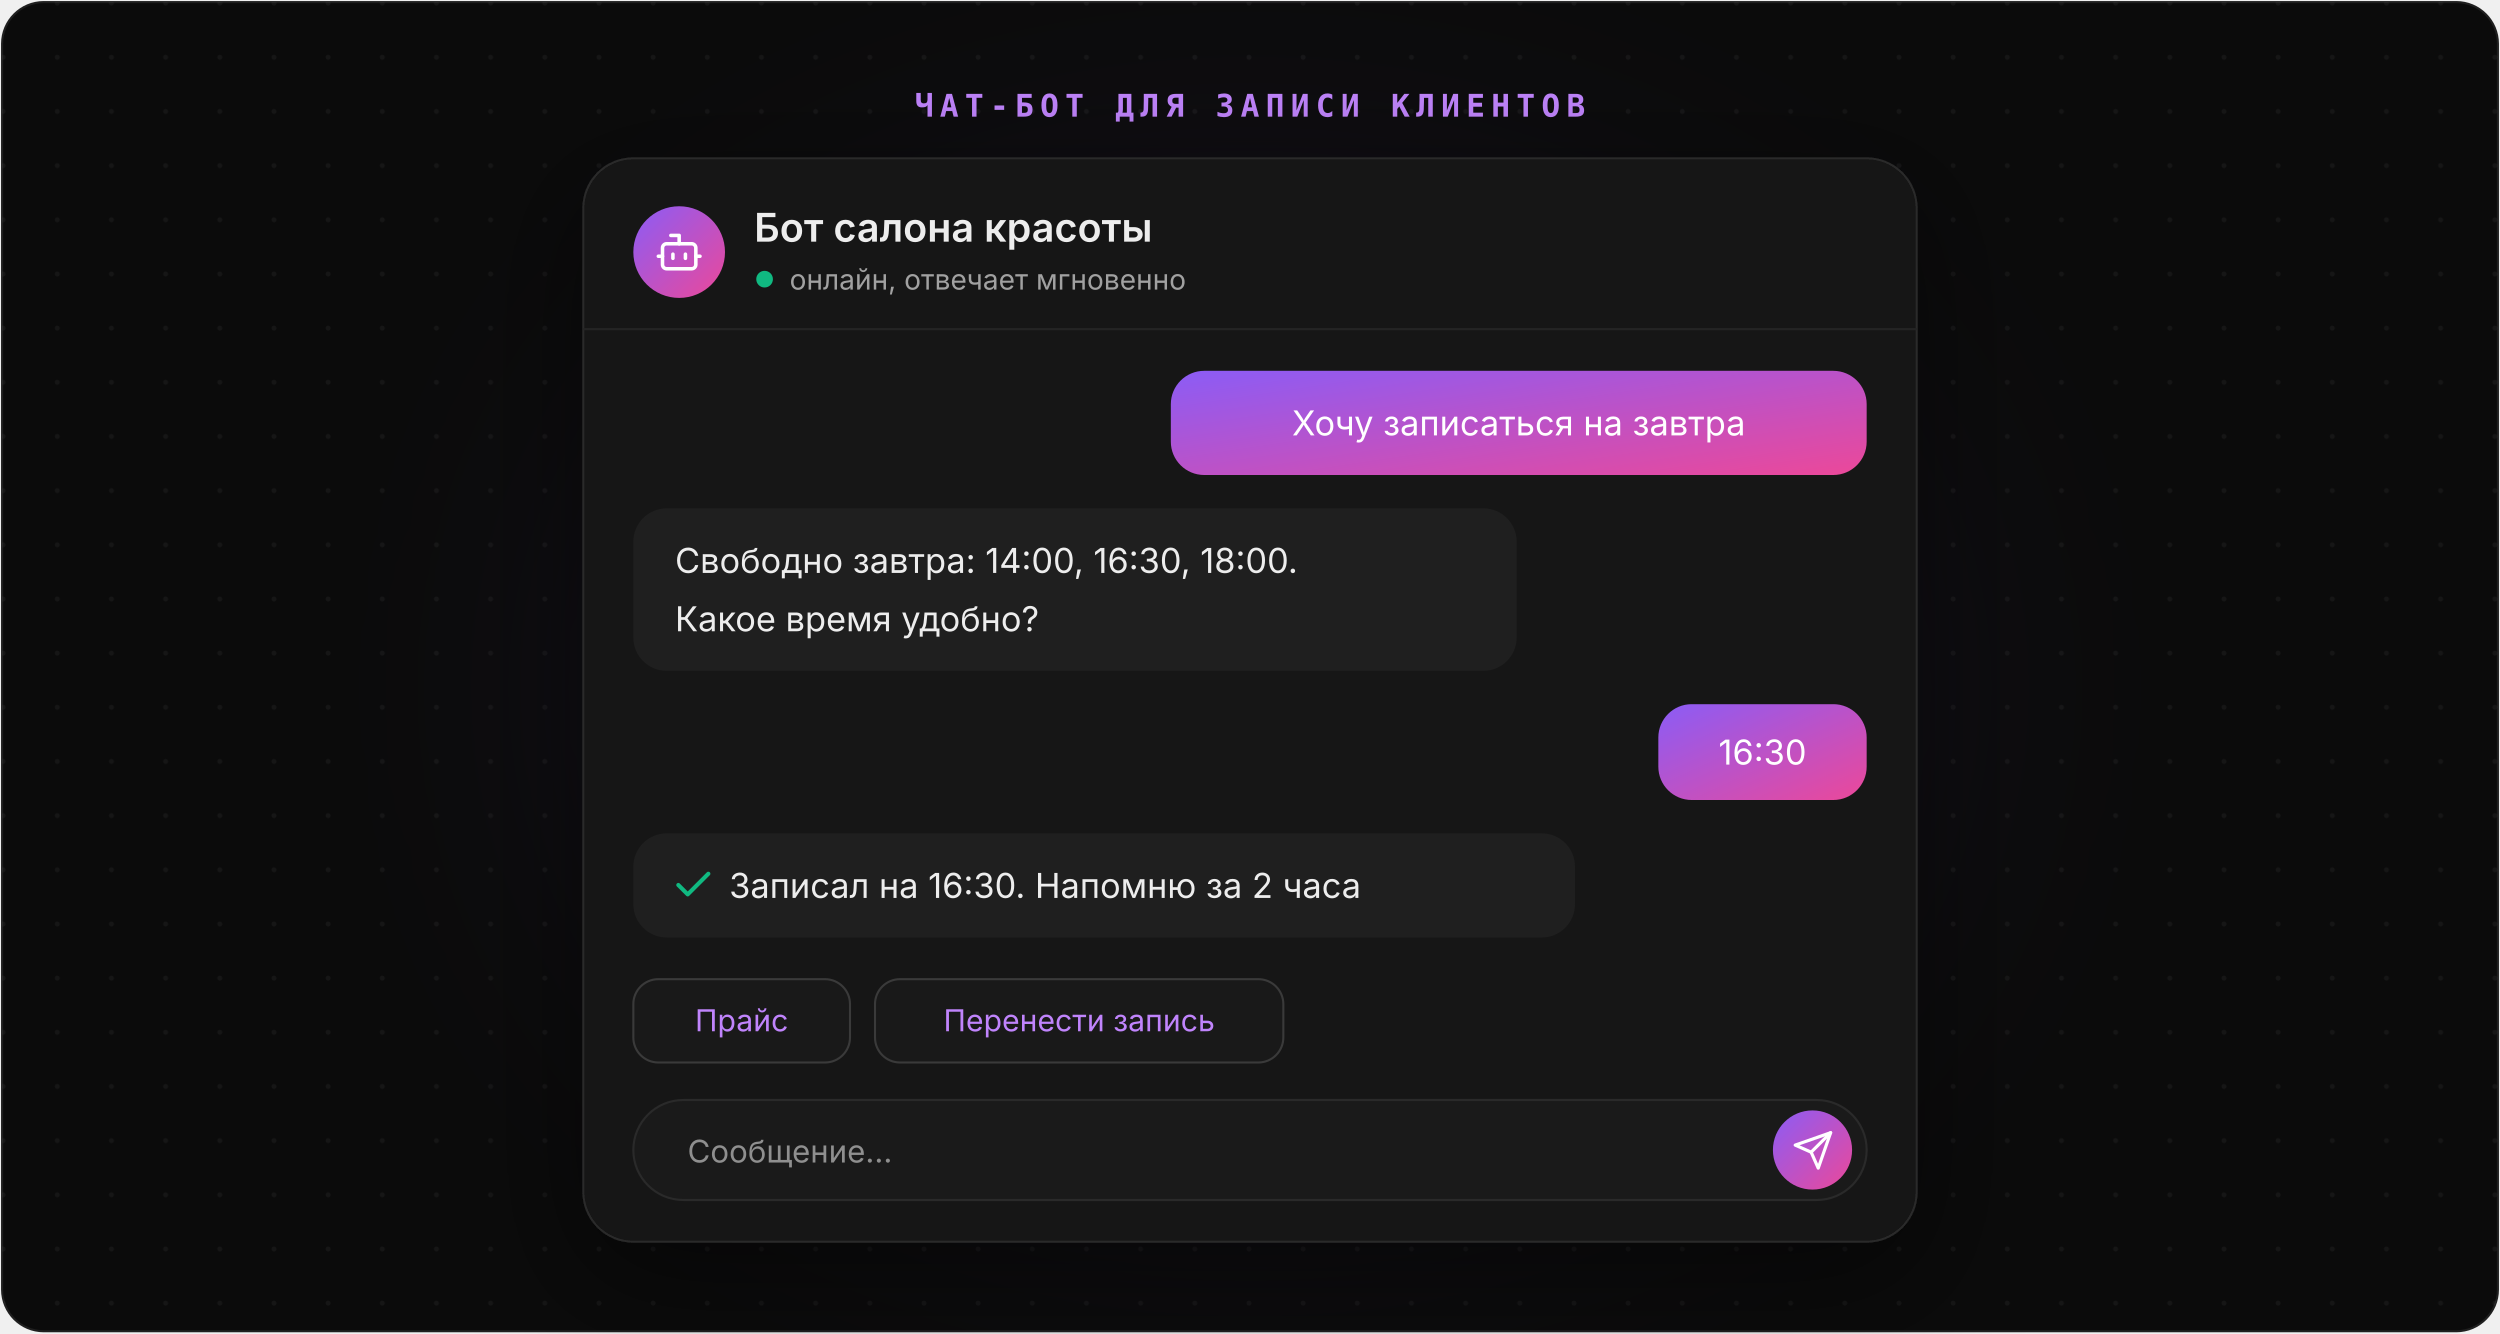
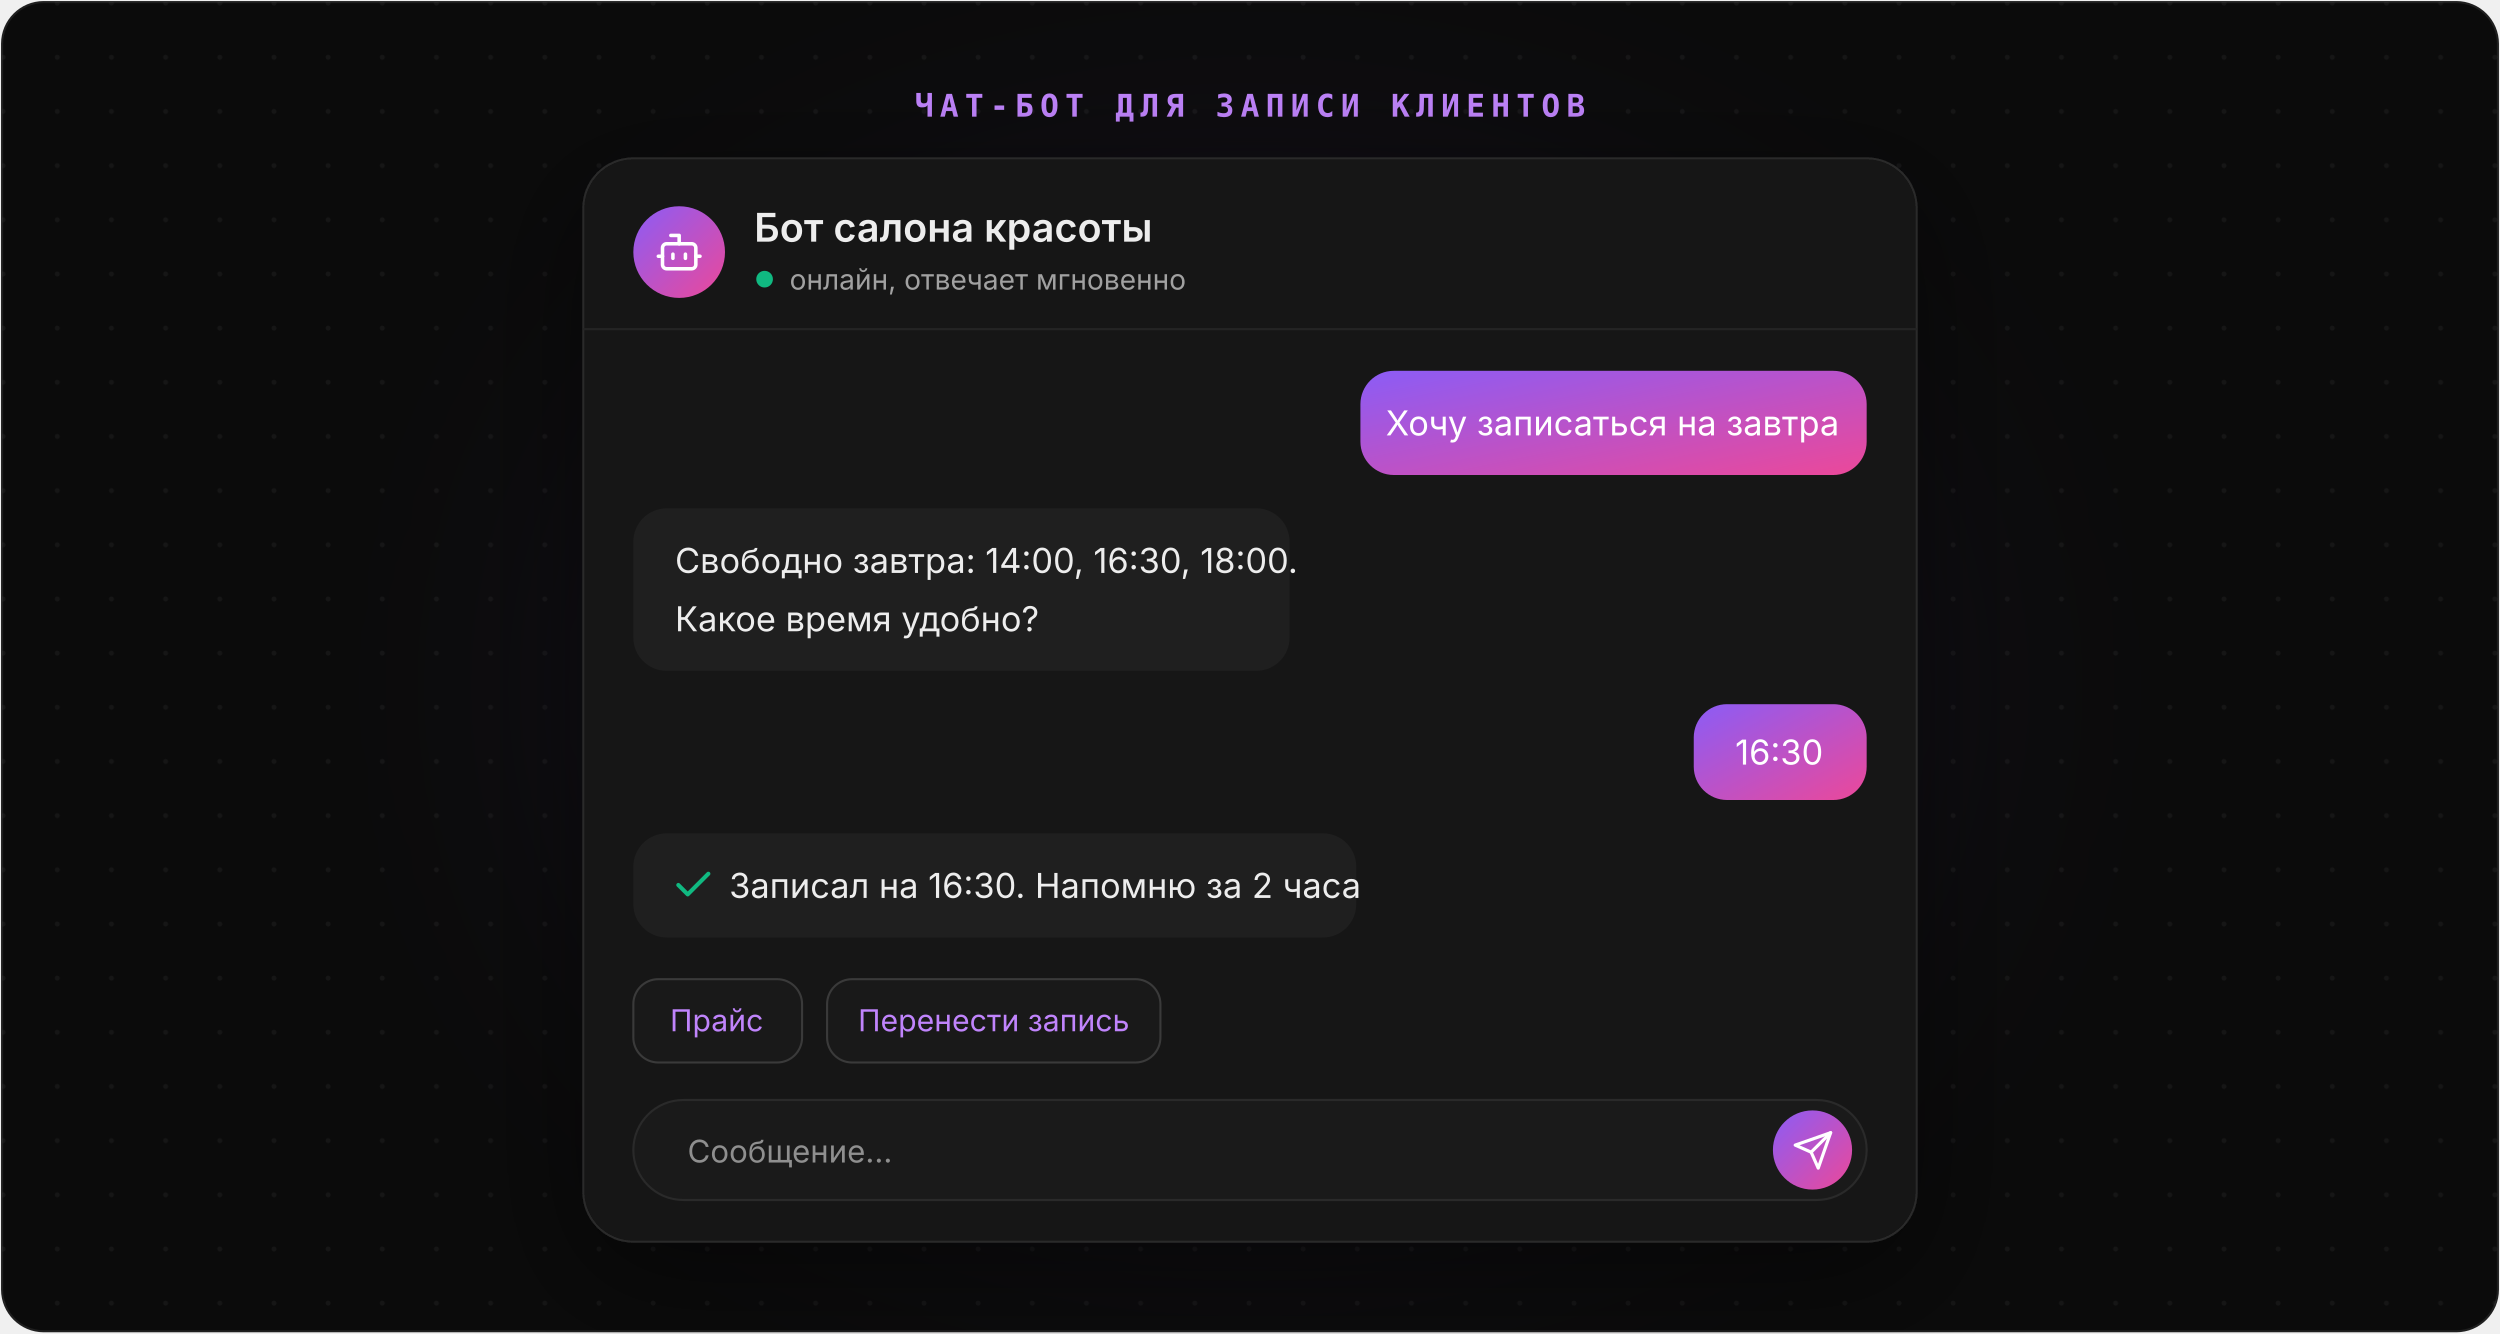
<svg xmlns="http://www.w3.org/2000/svg" viewBox="0 0 1200 640" width="1200" height="640" font-family="Inter, ui-sans-serif, system-ui, -apple-system, Segoe UI, sans-serif">
  <defs>
    <linearGradient id="grad" x1="0" y1="0" x2="1" y2="1">
      <stop offset="0" stop-color="#8b5cf6" />
      <stop offset="1" stop-color="#ec4899" />
    </linearGradient>
    <pattern id="dots" width="26" height="26" patternUnits="userSpaceOnUse">
      <circle cx="1.5" cy="1.5" r="1.2" fill="#ffffff" fill-opacity="0.045" />
    </pattern>
    <filter id="glow" x="-60%" y="-60%" width="220%" height="220%">
      <feGaussianBlur stdDeviation="80" />
    </filter>
    <filter id="drop" x="-30%" y="-30%" width="160%" height="160%">
      <feDropShadow dx="0" dy="16" stdDeviation="28" flood-color="#000000" flood-opacity="0.5" />
    </filter>
    <filter id="dropSm" x="-40%" y="-40%" width="180%" height="180%">
      <feDropShadow dx="0" dy="8" stdDeviation="14" flood-color="#000000" flood-opacity="0.45" />
    </filter>
  </defs>
  <rect x="1" y="1" width="1198" height="638" rx="20" fill="#0b0b0b" stroke="#1f1f1f" />
  <rect x="1" y="1" width="1198" height="638" rx="20" fill="url(#dots)" />
  <ellipse cx="600" cy="330" rx="280" ry="200" fill="#8b5cf6" opacity="0.14" filter="url(#glow)" />
  <text x="600" y="56" text-anchor="middle" font-family="ui-monospace, SFMono-Regular, Menlo, monospace" font-size="15" letter-spacing="3" fill="#c084fc" font-weight="600">ЧАТ-БОТ ДЛЯ ЗАПИСИ КЛИЕНТОВ</text>
  <g filter="url(#drop)">
    <rect x="280" y="76" width="640" height="520" rx="24" fill="#141414" stroke="#2a2a2a" />
  </g>
  <circle cx="326" cy="121" r="22" fill="url(#grad)" />
  <g transform="translate(314,109)" fill="none" stroke="#ffffff" stroke-width="1.7" stroke-linecap="round" stroke-linejoin="round">
    <path d="M12 8V4H8" />
    <rect x="4" y="8" width="16" height="12" rx="2" />
    <path d="M2 14h2" />
    <path d="M20 14h2" />
    <path d="M15 13v2" />
    <path d="M9 13v2" />
  </g>
  <text x="362" y="116" fill="#ededed" font-size="19" font-weight="600">Бот салона красоты</text>
  <circle cx="367" cy="134" r="4" fill="#10b981" />
  <text x="379" y="139" fill="#a1a1a1" font-size="13.5">онлайн, отвечает мгновенно</text>
  <line x1="280" y1="158" x2="920" y2="158" stroke="#242424" />
-   <rect x="562" y="178" width="334" height="50" rx="16" fill="url(#grad)" />
-   <text x="729" y="209" text-anchor="middle" fill="#ffffff" font-size="16.5">Хочу записаться на завтра</text>
-   <rect x="304" y="244" width="424" height="78" rx="16" fill="#1f1f1f" />
+   <rect x="653" y="178" width="243" height="50" rx="16" fill="url(#grad)" />
+   <text x="774" y="209" text-anchor="middle" fill="#ffffff" font-size="16.5">Хочу записаться на завтра</text>
+   <rect x="304" y="244" width="315" height="78" rx="16" fill="#1f1f1f" />
  <text x="324" y="275" fill="#ededed" font-size="16.5">Свободно завтра: 14:00, 16:30, 18:00.</text>
  <text x="324" y="303" fill="#ededed" font-size="16.5">Какое время удобно?</text>
-   <rect x="796" y="338" width="100" height="46" rx="16" fill="url(#grad)" />
-   <text x="846" y="367" text-anchor="middle" fill="#ffffff" font-size="16.5">16:30</text>
-   <rect x="304" y="400" width="452" height="50" rx="16" fill="#1f1f1f" />
+   <rect x="813" y="338" width="83" height="46" rx="16" fill="url(#grad)" />
+   <text x="854" y="367" text-anchor="middle" fill="#ffffff" font-size="16.5">16:30</text>
+   <rect x="304" y="400" width="347" height="50" rx="16" fill="#1f1f1f" />
  <g transform="translate(322,414)" fill="none" stroke="#10b981" stroke-width="2.2" stroke-linecap="round" stroke-linejoin="round">
    <path d="M20 6 9 17l-5-5" transform="scale(0.9)" />
  </g>
  <text x="350" y="431" fill="#ededed" font-size="16.5">Записал на 16:30. Напомню за 2 часа</text>
-   <rect x="304" y="470" width="104" height="40" rx="12" fill="#191919" stroke="#3a3a3a" />
-   <text x="356" y="495" text-anchor="middle" fill="#c084fc" font-size="14.5">Прайс</text>
-   <rect x="420" y="470" width="196" height="40" rx="12" fill="#191919" stroke="#3a3a3a" />
-   <text x="518" y="495" text-anchor="middle" fill="#c084fc" font-size="14.5">Перенести запись</text>
+   <rect x="304" y="470" width="81" height="40" rx="12" fill="#191919" stroke="#3a3a3a" />
+   <text x="344" y="495" text-anchor="middle" fill="#c084fc" font-size="14.5">Прайс</text>
+   <rect x="397" y="470" width="160" height="40" rx="12" fill="#191919" stroke="#3a3a3a" />
+   <text x="477" y="495" text-anchor="middle" fill="#c084fc" font-size="14.5">Перенести запись</text>
  <rect x="304" y="528" width="592" height="48" rx="24" fill="#1a1a1a" stroke="#2a2a2a" />
  <text x="330" y="558" fill="#8f8f8f" font-size="15">Сообщение…</text>
  <circle cx="870" cy="552" r="19" fill="url(#grad)" />
  <g transform="translate(860,542)" fill="none" stroke="#ffffff" stroke-width="1.8" stroke-linecap="round" stroke-linejoin="round">
    <path d="M22 2 11 13" transform="scale(0.85)" />
    <path d="M22 2 15 22 11 13 2 9 22 2z" transform="scale(0.85)" />
  </g>
</svg>
